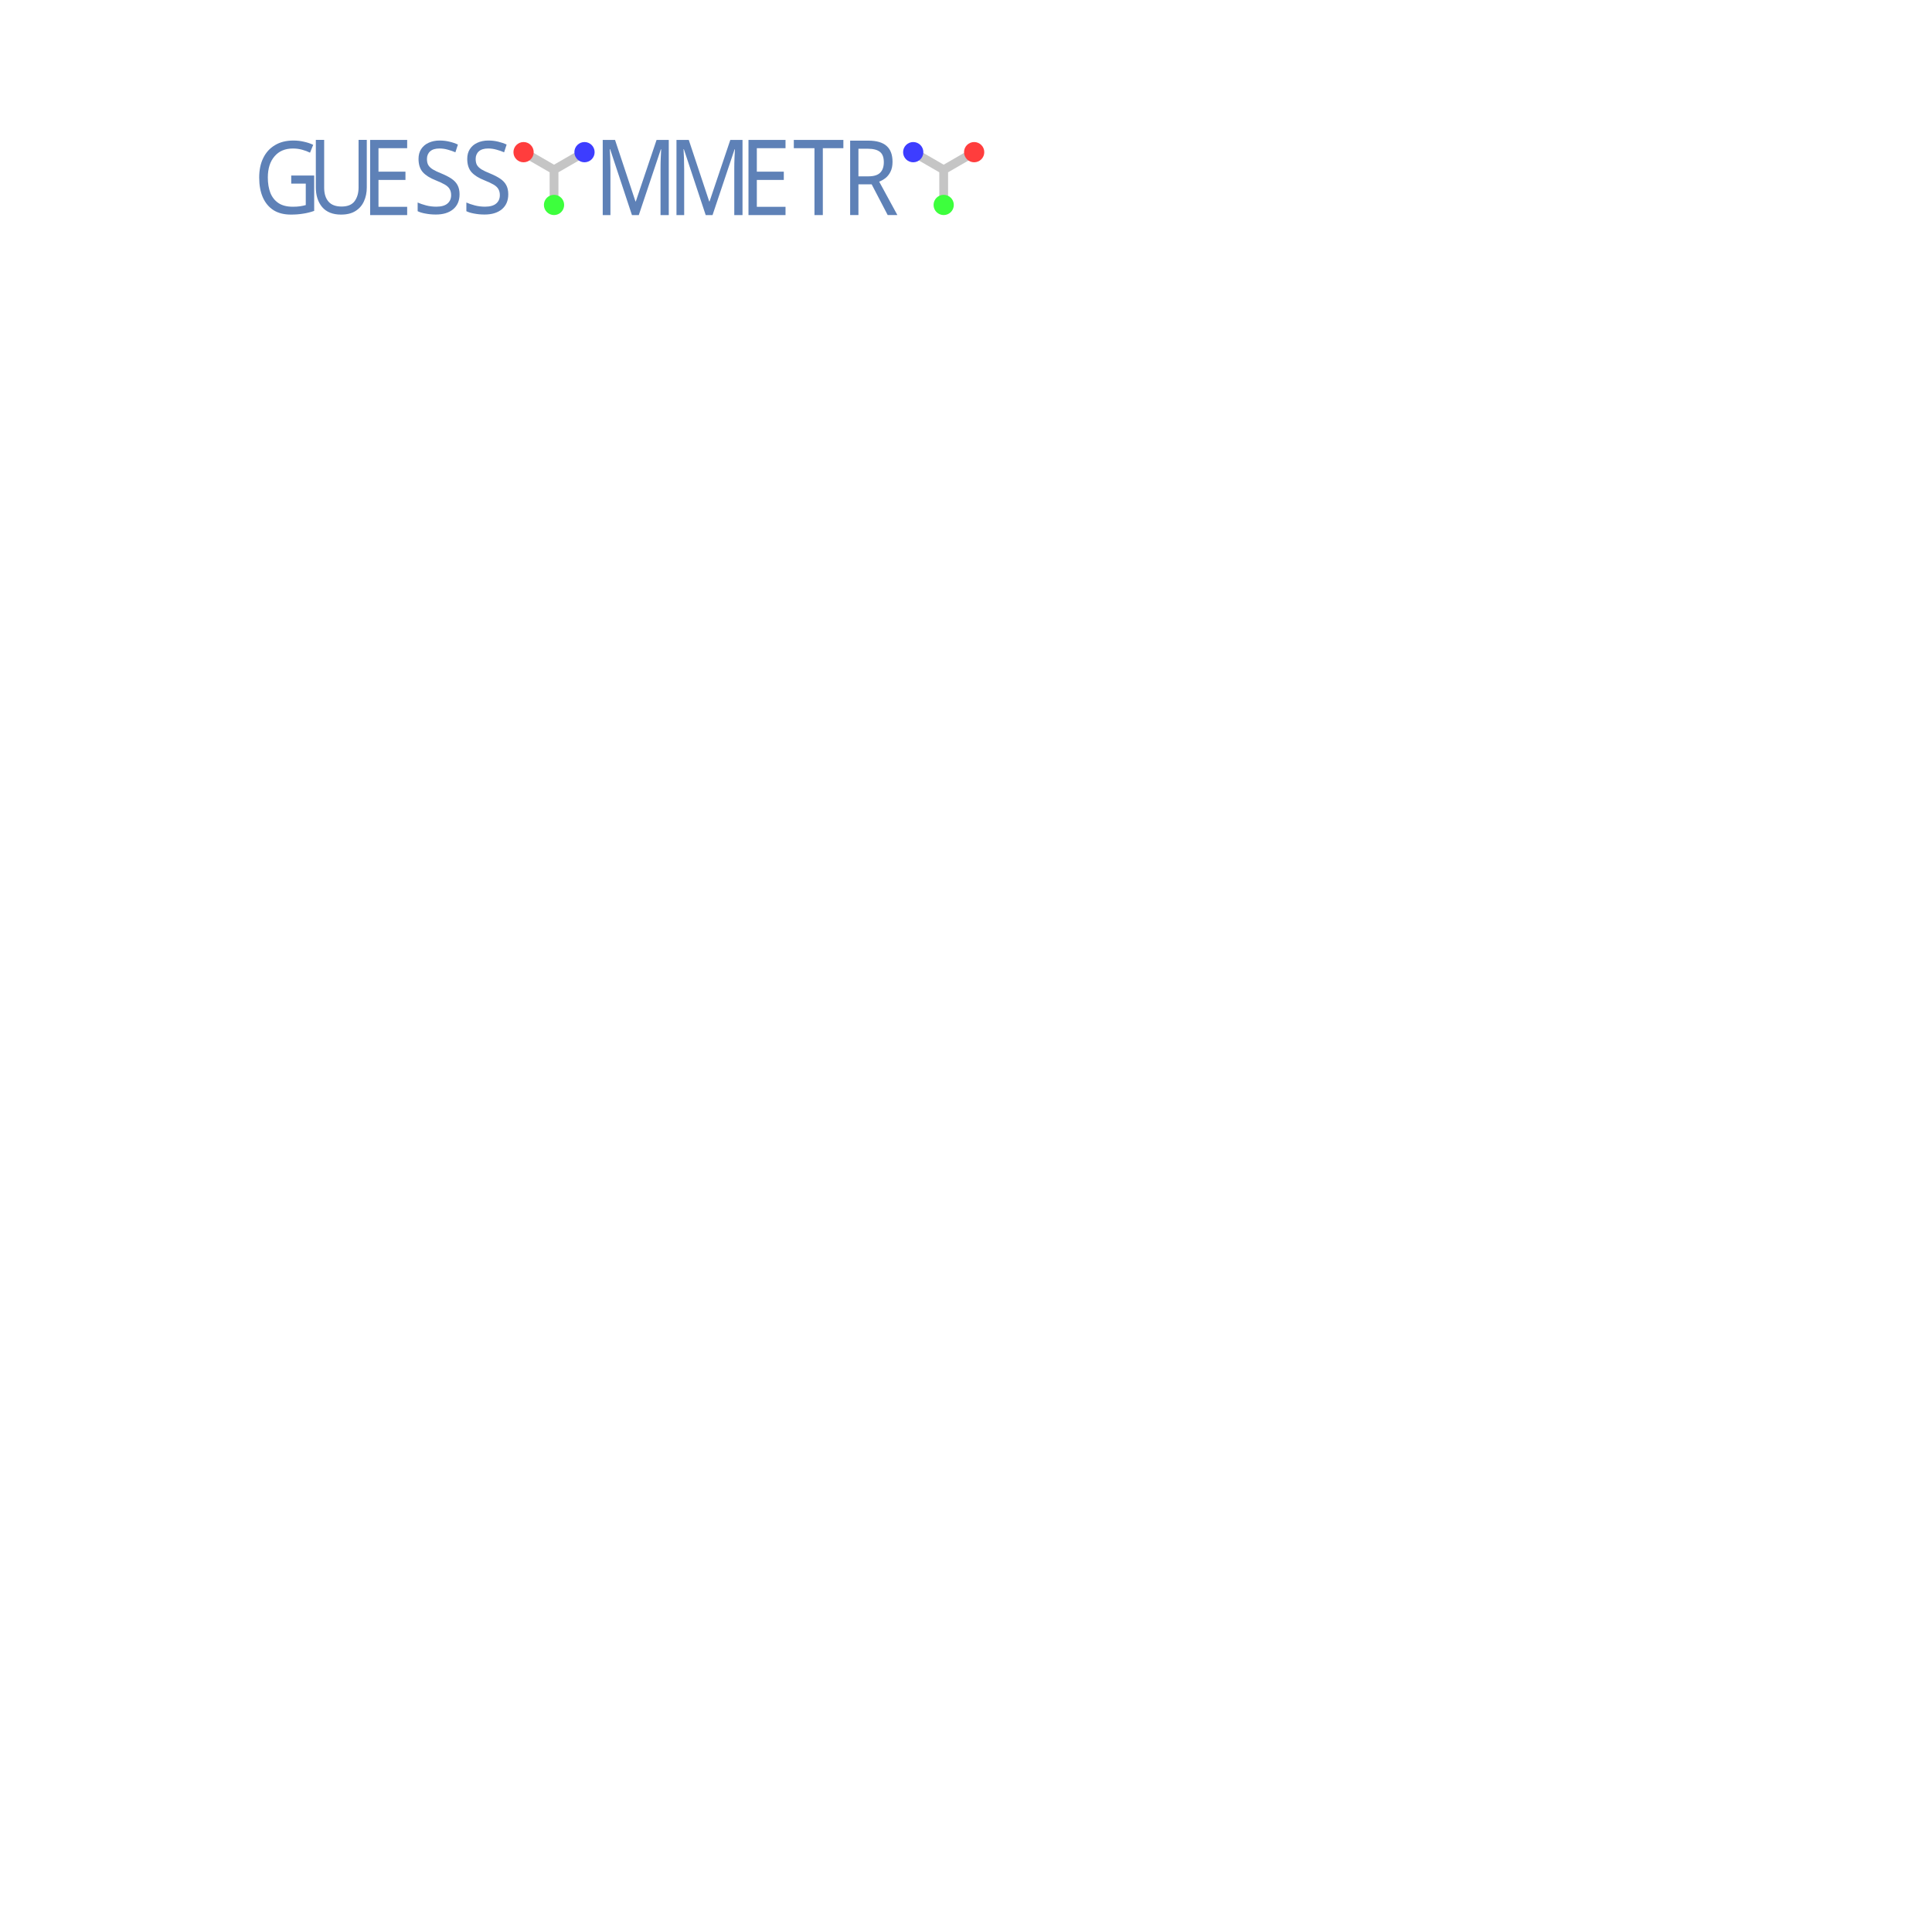
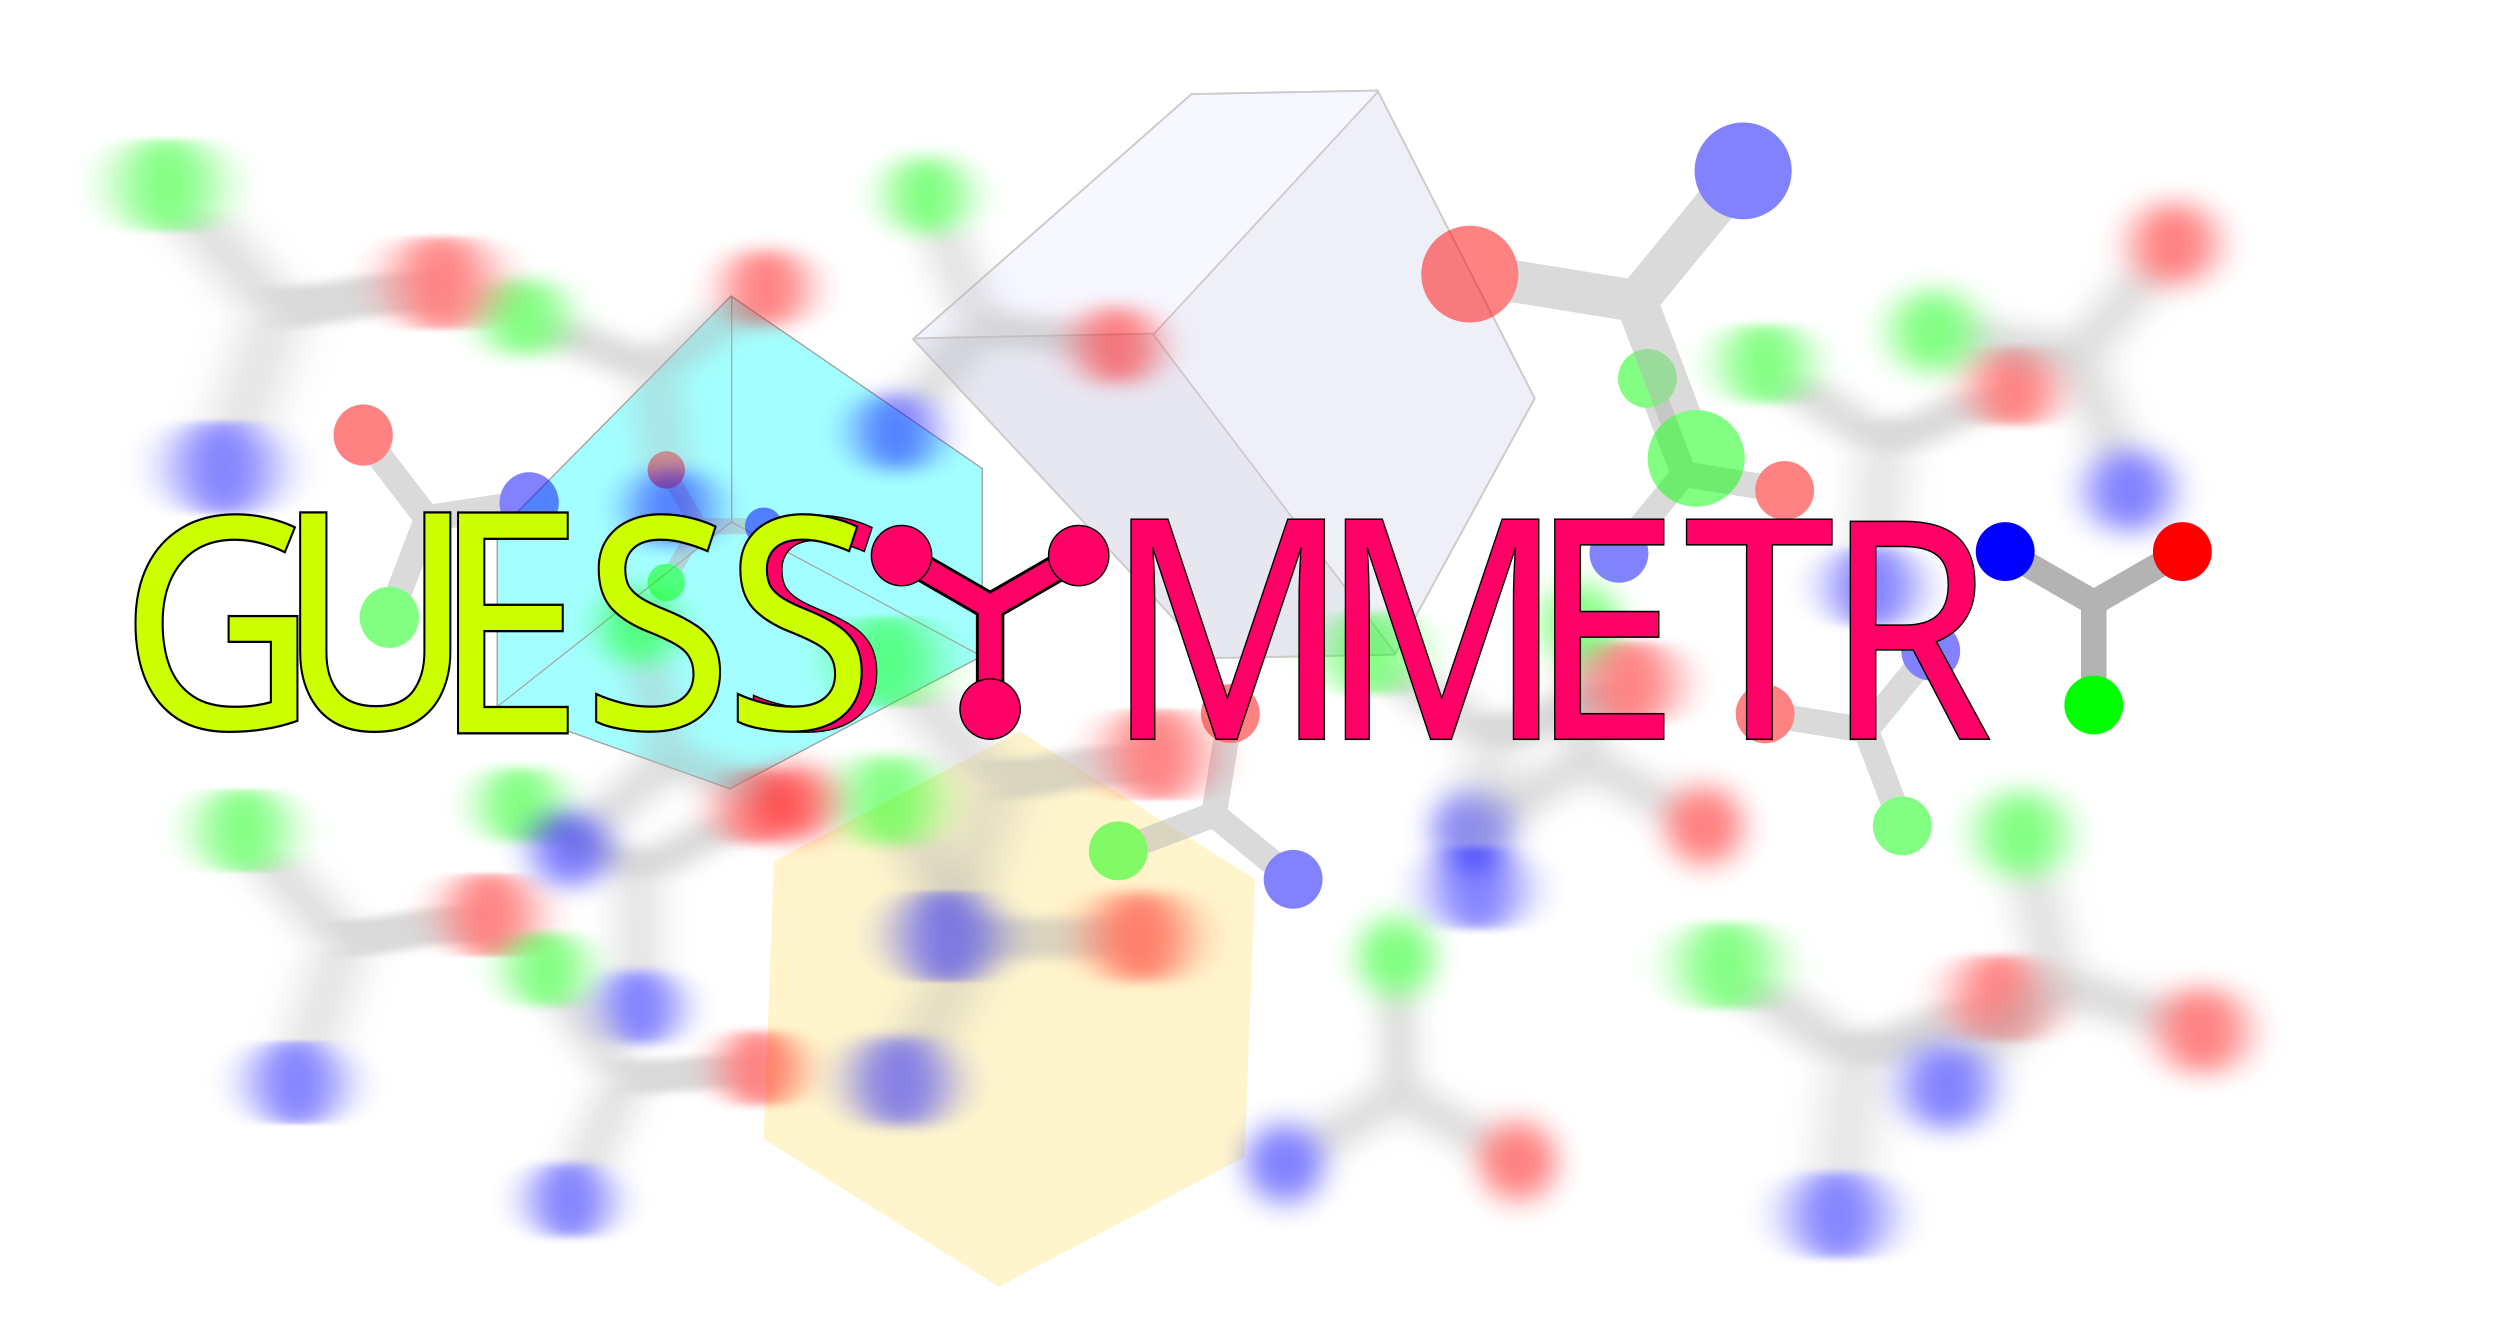
- <svg xmlns="http://www.w3.org/2000/svg" width="1000" height="1000" viewBox="0 0 264.583 264.583" version="1.1" id="svg1">
+ <svg xmlns="http://www.w3.org/2000/svg" xmlns:xlink="http://www.w3.org/1999/xlink" width="445.091" height="234.937" viewBox="0 0 117.764 62.161" version="1.1" id="svg1">
  <defs id="defs1">
-     </defs>
-   <g id="layer1">
-     <text style="font-size:13.254px;font-family:Ubuntu;-inkscape-font-specification:Ubuntu;opacity:0.76;fill:#2c5aa0;stroke-width:0.522;paint-order:markers stroke fill" x="36.23" y="28.037" id="text36" transform="scale(0.9582333,1.043587)">G</text>
-     <text style="font-size:13.393px;font-family:Ubuntu;-inkscape-font-specification:Ubuntu;opacity:0.76;fill:#2c5aa0;stroke-width:0.527;paint-order:markers stroke fill" x="44.412" y="27.727" id="text37" transform="scale(0.9482409,1.054584)">U</text>
-     <text style="font-size:13.537px;font-family:Ubuntu;-inkscape-font-specification:Ubuntu;opacity:0.76;fill:#2c5aa0;stroke-width:0.533;paint-order:markers stroke fill" x="52.72" y="27.63" id="text38" transform="scale(0.9381423,1.065936)">E</text>
-     <text style="font-size:13.244px;font-family:Ubuntu;-inkscape-font-specification:Ubuntu;opacity:0.76;fill:#2c5aa0;stroke-width:0.521;paint-order:markers stroke fill" x="58.975" y="28.043" id="text39" transform="scale(0.9588957,1.042866)">S</text>
-     <text style="font-size:13.244px;font-family:Ubuntu;-inkscape-font-specification:Ubuntu;opacity:0.76;fill:#2c5aa0;stroke-width:0.521;paint-order:markers stroke fill" x="65.933" y="28.043" id="text40" transform="scale(0.9588957,1.042866)">S</text>
-     <text style="font-size:13.537px;font-family:Ubuntu;-inkscape-font-specification:Ubuntu;opacity:0.76;fill:#2c5aa0;stroke-width:0.533;paint-order:markers stroke fill" x="86.672" y="27.63" id="text41" transform="scale(0.9381423,1.065936)">M</text>
-     <text style="font-size:13.537px;font-family:Ubuntu;-inkscape-font-specification:Ubuntu;opacity:0.76;fill:#2c5aa0;stroke-width:0.533;paint-order:markers stroke fill" x="97.439" y="27.63" id="text42" transform="scale(0.9381423,1.065936)">M</text>
-     <text style="font-size:13.537px;font-family:Ubuntu;-inkscape-font-specification:Ubuntu;opacity:0.76;fill:#2c5aa0;stroke-width:0.533;paint-order:markers stroke fill" x="107.95" y="27.63" id="text43" transform="scale(0.9381423,1.065936)">E</text>
-     <text style="font-size:13.537px;font-family:Ubuntu;-inkscape-font-specification:Ubuntu;opacity:0.76;fill:#2c5aa0;stroke-width:0.533;paint-order:markers stroke fill" x="115.739" y="27.63" id="text44" transform="scale(0.9381423,1.065936)">T</text>
-     <text style="font-size:13.47px;font-family:Ubuntu;-inkscape-font-specification:Ubuntu;opacity:0.76;fill:#2c5aa0;stroke-width:0.53;paint-order:markers stroke fill" x="122.168" y="27.77" id="text45" transform="scale(0.9428685,1.060593)">R</text>
-     <g id="g48" transform="matrix(-1.204536,0,0,1.204536,189.4316,5.991632)" style="opacity:0.76">
-       <path id="path46" style="color:#000000;fill:#b3b3b3;stroke-width:2.074;-inkscape-stroke:none" d="m 46.76,11.893 -0.5,0.866 3.214,1.856 v 3.711 h 1 v -3.711 l 3.214,-1.856 -0.5,-0.866 -3.214,1.856 z" />
-       <circle style="fill:#00ff00;fill-opacity:1;stroke:none;stroke-width:0.015;stroke-linecap:round;stroke-dasharray:none;paint-order:markers stroke fill" id="circle46" cx="49.974" cy="18.326" r="1.151" />
-       <circle style="fill:#0000ff;fill-opacity:1;stroke:none;stroke-width:0.015;stroke-linecap:round;stroke-dasharray:none;paint-order:markers stroke fill" id="circle47" cx="53.438" cy="12.326" r="1.151" />
-       <circle style="fill:#ff0000;fill-opacity:1;stroke:none;stroke-width:0.015;stroke-linecap:round;stroke-dasharray:none;paint-order:markers stroke fill" id="circle48" cx="46.51" cy="12.326" r="1.151" />
+     <filter style="color-interpolation-filters:sRGB" id="filter10" x="-8.403" y="-9.342" width="18.574" height="20.407">
+       <feGaussianBlur result="blur" in="SourceGraphic" stdDeviation="32.315" id="feGaussianBlur9" />
+       <feOffset result="offset" in="blur" dx="7.1" dy="6" id="feOffset9" />
+       <feComposite result="comp1" operator="in" in="flood" in2="offset" id="feComposite9" />
+       <feComposite result="comp2" operator="over" in="SourceGraphic" in2="comp1" id="feComposite10" />
+     </filter>
+     <filter style="color-interpolation-filters:sRGB" id="filter170" x="-0.11" y="-0.122" width="1.219" height="1.244">
+       <feGaussianBlur stdDeviation="0.422" id="feGaussianBlur170" />
+     </filter>
+   </defs>
+   <g id="layer1" transform="translate(-29.23337,5.333839)" style="display:inline">
+     <g id="g180" style="opacity:0.2;fill:#ffcc00;fill-opacity:1;stroke:#000000;stroke-width:0.172;paint-order:markers stroke fill;stop-color:#000000">
+       <path id="path186" style="fill:#e9e9ff;fill-rule:evenodd;stroke:#000000;stroke-width:0.172;stroke-linejoin:round" d="M 94.385,13.57 85.38,-0.856 94.095,-1.024 101.474,13.433 Z" points="85.38,-0.856 94.095,-1.024 101.474,13.433 94.385,13.57 " />
+       <path id="path181" style="fill:#353564;fill-rule:evenodd;stroke:#000000;stroke-width:0.172;stroke-linejoin:round" d="m 86.266,25.62 8.645,-0.166 6.562,-12.02 -7.088,0.137 z" points="94.911,25.453 101.474,13.433 94.385,13.57 86.266,25.62 " />
+       <path id="path182" style="fill:#4d4d9f;fill-rule:evenodd;stroke:#000000;stroke-width:0.172;stroke-linejoin:round" d="M 86.266,25.62 72.308,10.644 85.38,-0.856 94.385,13.57 Z" points="72.308,10.644 85.38,-0.856 94.385,13.57 86.266,25.62 " />
+       <path id="path185" style="fill:#afafde;fill-rule:evenodd;stroke:#000000;stroke-width:0.172;stroke-linejoin:round" d="M 94.911,25.453 83.501,10.428 94.095,-1.024 101.474,13.433 Z" points="83.501,10.428 94.095,-1.024 101.474,13.433 94.911,25.453 " />
+       <path id="path184" style="fill:#d7d7ff;fill-rule:evenodd;stroke:#000000;stroke-width:0.172;stroke-linejoin:round" d="M 72.308,10.644 83.501,10.428 94.095,-1.024 85.38,-0.856 Z" points="83.501,10.428 94.095,-1.024 85.38,-0.856 72.308,10.644 " />
+       <path id="path183" style="fill:#8686bf;fill-rule:evenodd;stroke:#000000;stroke-width:0.172;stroke-linejoin:round" d="M 86.266,25.62 72.308,10.644 83.501,10.428 94.911,25.453 Z" points="72.308,10.644 83.501,10.428 94.911,25.453 86.266,25.62 " />
    </g>
-     <g id="g13" transform="matrix(1.204536,0,0,1.204536,15.67807,5.991632)" style="opacity:0.76">
-       <path id="path10" style="color:#000000;fill:#b3b3b3;stroke-width:2.074;-inkscape-stroke:none" d="m 46.76,11.893 -0.5,0.866 3.214,1.856 v 3.711 h 1 v -3.711 l 3.214,-1.856 -0.5,-0.866 -3.214,1.856 z" />
-       <circle style="fill:#00ff00;fill-opacity:1;stroke:none;stroke-width:0.015;stroke-linecap:round;stroke-dasharray:none;paint-order:markers stroke fill" id="circle13" cx="49.974" cy="18.326" r="1.151" />
-       <circle style="fill:#0000ff;fill-opacity:1;stroke:none;stroke-width:0.015;stroke-linecap:round;stroke-dasharray:none;paint-order:markers stroke fill" id="circle12" cx="53.438" cy="12.326" r="1.151" />
-       <circle style="fill:#ff0000;fill-opacity:1;stroke:none;stroke-width:0.015;stroke-linecap:round;stroke-dasharray:none;paint-order:markers stroke fill" id="path12" cx="46.51" cy="12.326" r="1.151" />
+     <g id="g186" style="opacity:0.36;fill:#00ffff;fill-opacity:1;stroke:#000000;stroke-width:0.114;paint-order:markers stroke fill;stop-color:#000000">
+       <path id="path192" style="fill:#00ffff;fill-rule:evenodd;stroke:#000000;stroke-width:0.114;stroke-linejoin:round" d="m 63.61,24.751 11.86,-7.998 v 8.792 L 63.61,31.788 Z" points="75.47,16.753 75.47,25.545 63.61,31.788 63.61,24.751 " />
+       <path id="path187" style="fill:#00ffff;fill-rule:evenodd;stroke:#000000;stroke-width:0.114;stroke-linejoin:round" d="m 52.688,19.761 v 8.132 l 10.922,3.895 v -7.037 z" points="52.688,27.893 63.61,31.788 63.61,24.751 52.688,19.761 " />
+       <path id="path188" style="fill:#00ffff;fill-rule:evenodd;stroke:#000000;stroke-width:0.114;stroke-linejoin:round" d="M 52.688,19.761 63.673,8.65 75.47,16.753 63.61,24.751 Z" points="63.673,8.65 75.47,16.753 63.61,24.751 52.688,19.761 " />
+       <path id="path191" style="fill:#00ffff;fill-rule:evenodd;stroke:#000000;stroke-width:0.114;stroke-linejoin:round" d="M 52.688,27.893 63.673,19.22 75.47,25.545 63.61,31.788 Z" points="63.673,19.22 75.47,25.545 63.61,31.788 52.688,27.893 " />
+       <path id="path190" style="fill:#00ffff;fill-rule:evenodd;stroke:#000000;stroke-width:0.114;stroke-linejoin:round" d="M 63.673,8.65 V 19.22 l 11.797,6.325 v -8.792 z" points="63.673,19.22 75.47,25.545 75.47,16.753 63.673,8.65 " />
+       <path id="path189" style="fill:#00ffff;fill-rule:evenodd;stroke:#000000;stroke-width:0.114;stroke-linejoin:round" d="M 52.688,19.761 63.673,8.65 V 19.22 l -10.985,8.673 z" points="63.673,8.65 63.673,19.22 52.688,27.893 52.688,19.761 " />
+     </g>
+     <path style="opacity:0.2;fill:#ffcc00;fill-opacity:1;stroke-width:0.5;paint-order:markers stroke fill" id="path180" d="m 331.721,52.371 -39.006,22.52 -39.006,-22.52 0,-45.04 39.006,-22.52 39.006,22.52 z" transform="matrix(-0.1546086,0.2461596,-0.2461596,-0.1546086,129.3795,-25.24038)" />
+     <g id="g3" transform="matrix(0.6621376,0.3822853,-0.3822853,0.6621376,34.53554,-9.13776)" style="opacity:0.5">
+       <path id="path1" style="color:#000000;fill:#b3b3b3;stroke-width:2.074;-inkscape-stroke:none" d="m 46.76,11.893 -0.5,0.866 3.214,1.856 v 3.711 h 1 v -3.711 l 3.214,-1.856 -0.5,-0.866 -3.214,1.856 z" />
+       <circle style="fill:#00ff00;fill-opacity:1;stroke:none;stroke-width:0.015;stroke-linecap:round;stroke-dasharray:none;paint-order:markers stroke fill" id="circle1" cx="49.974" cy="18.326" r="1.151" />
+       <circle style="fill:#0000ff;fill-opacity:1;stroke:none;stroke-width:0.015;stroke-linecap:round;stroke-dasharray:none;paint-order:markers stroke fill" id="circle2" cx="53.438" cy="12.326" r="1.151" />
+       <circle style="fill:#ff0000;fill-opacity:1;stroke:none;stroke-width:0.015;stroke-linecap:round;stroke-dasharray:none;paint-order:markers stroke fill" id="circle3" cx="46.51" cy="12.326" r="1.151" />
+     </g>
+     <g id="g19" transform="matrix(0.4269728,1.126322,-1.126322,0.4269728,81.21393,-29.365)" style="opacity:0.49">
+       <path id="path16" style="color:#000000;fill:#b3b3b3;stroke-width:2.074;-inkscape-stroke:none" d="m 46.76,11.893 -0.5,0.866 3.214,1.856 v 3.711 h 1 v -3.711 l 3.214,-1.856 -0.5,-0.866 -3.214,1.856 z" />
+       <circle style="fill:#00ff00;fill-opacity:1;stroke:none;stroke-width:0.015;stroke-linecap:round;stroke-dasharray:none;paint-order:markers stroke fill" id="circle17" cx="49.974" cy="18.326" r="1.151" />
+       <circle style="fill:#0000ff;fill-opacity:1;stroke:none;stroke-width:0.015;stroke-linecap:round;stroke-dasharray:none;paint-order:markers stroke fill" id="circle18" cx="53.438" cy="12.326" r="1.151" />
+       <circle style="fill:#ff0000;fill-opacity:1;stroke:none;stroke-width:0.015;stroke-linecap:round;stroke-dasharray:none;paint-order:markers stroke fill" id="circle19" cx="46.51" cy="12.326" r="1.151" />
+     </g>
+     <g id="g22" transform="matrix(-1.126322,0.4269728,-0.4269728,-1.126322,170.9473,11.79743)" style="opacity:0.49">
+       <path id="path19" style="color:#000000;fill:#b3b3b3;stroke-width:2.074;-inkscape-stroke:none" d="m 46.76,11.893 -0.5,0.866 3.214,1.856 v 3.711 h 1 v -3.711 l 3.214,-1.856 -0.5,-0.866 -3.214,1.856 z" />
+       <circle style="fill:#00ff00;fill-opacity:1;stroke:none;stroke-width:0.015;stroke-linecap:round;stroke-dasharray:none;paint-order:markers stroke fill" id="circle20" cx="49.974" cy="18.326" r="1.151" />
+       <circle style="fill:#0000ff;fill-opacity:1;stroke:none;stroke-width:0.015;stroke-linecap:round;stroke-dasharray:none;paint-order:markers stroke fill" id="circle21" cx="53.438" cy="12.326" r="1.151" />
+       <circle style="fill:#ff0000;fill-opacity:1;stroke:none;stroke-width:0.015;stroke-linecap:round;stroke-dasharray:none;paint-order:markers stroke fill" id="circle22" cx="46.51" cy="12.326" r="1.151" />
+     </g>
+     <g id="g28" transform="matrix(1.126322,-0.4269728,0.4269728,1.126322,54.73123,34.2674)" style="opacity:0.49">
+       <path id="path25" style="color:#000000;fill:#b3b3b3;stroke-width:2.074;-inkscape-stroke:none" d="m 46.76,11.893 -0.5,0.866 3.214,1.856 v 3.711 h 1 v -3.711 l 3.214,-1.856 -0.5,-0.866 -3.214,1.856 z" />
+       <circle style="fill:#00ff00;fill-opacity:1;stroke:none;stroke-width:0.015;stroke-linecap:round;stroke-dasharray:none;paint-order:markers stroke fill" id="circle26" cx="49.974" cy="18.326" r="1.151" />
+       <circle style="fill:#0000ff;fill-opacity:1;stroke:none;stroke-width:0.015;stroke-linecap:round;stroke-dasharray:none;paint-order:markers stroke fill" id="circle27" cx="53.438" cy="12.326" r="1.151" />
+       <circle style="fill:#ff0000;fill-opacity:1;stroke:none;stroke-width:0.015;stroke-linecap:round;stroke-dasharray:none;paint-order:markers stroke fill" id="circle28" cx="46.51" cy="12.326" r="1.151" />
+     </g>
+     <g id="g31" transform="matrix(-1.31513,1.139095,-1.177018,-1.32011,127.9951,1.059991)" style="opacity:0.49;mix-blend-mode:normal;filter:url(#filter170)">
+       <path id="path28" style="color:#000000;fill:#b3b3b3;stroke-width:2.074;-inkscape-stroke:none" d="m 46.76,11.893 -0.5,0.866 3.214,1.856 v 3.711 h 1 v -3.711 l 3.214,-1.856 -0.5,-0.866 -3.214,1.856 z" />
+       <circle style="fill:#00ff00;fill-opacity:1;stroke:none;stroke-width:0.015;stroke-linecap:round;stroke-dasharray:none;paint-order:markers stroke fill" id="circle29" cx="49.974" cy="18.326" r="1.151" />
+       <circle style="fill:#0000ff;fill-opacity:1;stroke:none;stroke-width:0.015;stroke-linecap:round;stroke-dasharray:none;paint-order:markers stroke fill" id="circle30" cx="53.438" cy="12.326" r="1.151" />
+       <circle style="fill:#ff0000;fill-opacity:1;stroke:none;stroke-width:0.015;stroke-linecap:round;stroke-dasharray:none;paint-order:markers stroke fill" id="circle31" cx="46.51" cy="12.326" r="1.151" />
+     </g>
+     <g id="g9" transform="matrix(1.128469,0.4606951,-0.4461601,1.165232,-0.6447372,-20.63079)" style="opacity:0.49">
+       <path id="path7" style="color:#000000;fill:#b3b3b3;stroke-width:2.074;-inkscape-stroke:none" d="m 46.76,11.893 -0.5,0.866 3.214,1.856 v 3.711 h 1 v -3.711 l 3.214,-1.856 -0.5,-0.866 -3.214,1.856 z" />
+       <circle style="fill:#00ff00;fill-opacity:1;stroke:none;stroke-width:0.015;stroke-linecap:round;stroke-dasharray:none;paint-order:markers stroke fill" id="circle7" cx="49.974" cy="18.326" r="1.151" />
+       <circle style="fill:#0000ff;fill-opacity:1;stroke:none;stroke-width:0.015;stroke-linecap:round;stroke-dasharray:none;paint-order:markers stroke fill" id="circle8" cx="53.438" cy="12.326" r="1.151" />
+       <circle style="fill:#ff0000;fill-opacity:1;stroke:none;stroke-width:0.015;stroke-linecap:round;stroke-dasharray:none;paint-order:markers stroke fill" id="circle9" cx="46.51" cy="12.326" r="1.151" />
+     </g>
+     <g id="g25" transform="matrix(1.85835,-0.7020006,0.7044745,1.851824,3.355295,17.40376)" style="opacity:0.49">
+       <path id="path22" style="color:#000000;fill:#b3b3b3;stroke-width:2.074;-inkscape-stroke:none" d="m 46.76,11.893 -0.5,0.866 3.214,1.856 v 3.711 h 1 v -3.711 l 3.214,-1.856 -0.5,-0.866 -3.214,1.856 z" />
+       <circle style="fill:#00ff00;fill-opacity:1;stroke:none;stroke-width:0.015;stroke-linecap:round;stroke-dasharray:none;paint-order:markers stroke fill" id="circle23" cx="49.974" cy="18.326" r="1.151" />
+       <circle style="fill:#0000ff;fill-opacity:1;stroke:none;stroke-width:0.015;stroke-linecap:round;stroke-dasharray:none;paint-order:markers stroke fill" id="circle24" cx="53.438" cy="12.326" r="1.151" />
+       <circle style="fill:#ff0000;fill-opacity:1;stroke:none;stroke-width:0.015;stroke-linecap:round;stroke-dasharray:none;paint-order:markers stroke fill" id="circle25" cx="46.51" cy="12.326" r="1.151" />
+     </g>
+     <use id="use82" xlink:href="#g31" transform="matrix(0.864457,-0.2876149,0.2876149,0.864457,8.830376,15.07409)" />
+     <use id="use154" xlink:href="#g31" transform="matrix(1.036382,-0.2229985,0.2229985,1.036382,60.85862,14.21175)" />
+     <use id="use155" xlink:href="#g31" transform="matrix(0.694296,0.5885999,-0.5885999,0.694296,86.63503,-7.662868)" />
+     <use id="use156" xlink:href="#g31" transform="matrix(1.076931,0.1853961,-0.1853961,1.076931,33.59119,-11.57859)" />
+     <use id="use157" xlink:href="#g31" transform="matrix(1.089263,0.00341739,-0.00341739,1.089263,26.86053,-11.10704)" />
+     <use id="use158" xlink:href="#g31" transform="matrix(0.8735602,0.3084552,-0.3084552,0.8735602,47.78141,-38.19791)" />
+     <use id="use159" xlink:href="#g31" transform="matrix(0.8419245,-0.407206,0.407206,0.8419245,5.899896,-2.267133)" />
+     <use id="use160" xlink:href="#g31" transform="matrix(1.117718,0.01349621,-0.01349621,1.117718,-7.915563,-34.92607)" />
+     <use id="use161" xlink:href="#g31" transform="matrix(0.8963535,0.09470467,-0.09470467,0.8963535,21.67859,6.177557)" />
+     <use id="use162" xlink:href="#g31" transform="matrix(0.69932,0.5790262,-0.5790262,0.69932,94.78721,-23.15144)" />
+     <use id="use163" xlink:href="#g31" transform="matrix(0.933572,-0.2297594,0.2297594,0.933572,66.61432,-10.39368)" />
+     <use id="use164" xlink:href="#g31" transform="matrix(0.8979008,0.4888907,-0.4888907,0.8979008,104.4569,-16.28133)" />
+     <use id="use165" xlink:href="#g31" transform="matrix(0.762461,-0.6153981,0.6153981,0.762461,68.49513,9.553994)" />
+     <use id="use169" xlink:href="#g31" transform="matrix(0.9793547,-0.2138888,0.2138888,0.9793547,46.73057,1.030581)" />
+     <use id="use170" xlink:href="#g31" transform="matrix(0.7894346,0.4414004,-0.4414004,0.7894346,42.11957,-20.47338)" />
+     <g id="g195" transform="matrix(-1.204536,0,0,1.204536,188.0579,5.801197)" style="opacity:1">
+       <path id="path193" style="color:#000000;fill:#b3b3b3;stroke-width:2.074;-inkscape-stroke:none" d="m 46.76,11.893 -0.5,0.866 3.214,1.856 v 3.711 h 1 v -3.711 l 3.214,-1.856 -0.5,-0.866 -3.214,1.856 z" />
+       <circle style="fill:#00ff00;fill-opacity:1;stroke:none;stroke-width:0.015;stroke-linecap:round;stroke-dasharray:none;paint-order:markers stroke fill" id="circle193" cx="49.974" cy="18.326" r="1.151" />
+       <circle style="fill:#0000ff;fill-opacity:1;stroke:none;stroke-width:0.015;stroke-linecap:round;stroke-dasharray:none;paint-order:markers stroke fill" id="circle194" cx="53.438" cy="12.326" r="1.151" />
+       <circle style="fill:#ff0000;fill-opacity:1;stroke:none;stroke-width:0.015;stroke-linecap:round;stroke-dasharray:none;paint-order:markers stroke fill" id="circle195" cx="46.51" cy="12.326" r="1.151" />
+     </g>
+     <g id="g6" style="fill:#ff0066;stroke:#000000;stroke-width:0.136">
+       <g id="g173" transform="matrix(-1.204536,0,0,1.204536,136.0689,5.99165)" style="opacity:1;fill:#ff0066;stroke:#000000;stroke-width:0.113">
+         <path id="path171" style="color:#000000;fill:#ff0066;stroke-width:0.113;-inkscape-stroke:none;stroke:#000000" d="m 46.76,11.893 -0.5,0.866 3.214,1.856 v 3.711 h 1 v -3.711 l 3.214,-1.856 -0.5,-0.866 -3.214,1.856 z" />
+         <circle style="fill:#ff0066;fill-opacity:1;stroke:#000000;stroke-width:0.113;stroke-linecap:round;stroke-dasharray:none;paint-order:markers stroke fill" id="circle171" cx="49.974" cy="18.326" r="1.151" />
+         <circle style="fill:#ff0066;fill-opacity:1;stroke:#000000;stroke-width:0.113;stroke-linecap:round;stroke-dasharray:none;paint-order:markers stroke fill" id="circle172" cx="53.438" cy="12.326" r="1.151" />
+         <circle style="fill:#ff0066;fill-opacity:1;stroke:#000000;stroke-width:0.113;stroke-linecap:round;stroke-dasharray:none;paint-order:markers stroke fill" id="circle173" cx="46.51" cy="12.326" r="1.151" />
+       </g>
+       <text style="font-size:13.244px;font-family:Ubuntu;-inkscape-font-specification:Ubuntu;fill:#ff0066;fill-opacity:1;stroke-width:0.136;paint-order:markers stroke fill;stroke:#000000" x="66.865" y="27.794" id="text40" transform="scale(0.9588957,1.042866)">S</text>
+       <g id="g196" style="fill:#ff0066;stroke:#000000;stroke-width:0.136">
+         <text style="font-size:13.537px;font-family:Ubuntu;-inkscape-font-specification:Ubuntu;opacity:1;mix-blend-mode:normal;fill:#ff0066;fill-opacity:1;stroke-width:0.136;paint-order:markers stroke fill;stroke:#000000" x="107.95" y="27.63" id="text43" transform="scale(0.9381423,1.065936)">E</text>
+         <text style="font-size:13.537px;font-family:Ubuntu;-inkscape-font-specification:Ubuntu;opacity:1;mix-blend-mode:normal;fill:#ff0066;fill-opacity:1;stroke-width:0.136;paint-order:markers stroke fill;stroke:#000000" x="115.739" y="27.63" id="text44" transform="scale(0.9381423,1.065936)">T</text>
+         <text style="font-size:13.47px;font-family:Ubuntu;-inkscape-font-specification:Ubuntu;opacity:1;mix-blend-mode:normal;fill:#ff0066;fill-opacity:1;stroke-width:0.136;paint-order:markers stroke fill;stroke:#000000" x="122.168" y="27.77" id="text45" transform="scale(0.9428685,1.060593)">R</text>
+         <text style="font-size:13.537px;font-family:Ubuntu;-inkscape-font-specification:Ubuntu;opacity:1;mix-blend-mode:normal;fill:#ff0066;fill-opacity:1;stroke-width:0.136;paint-order:markers stroke fill;stroke:#000000" x="86.672" y="27.63" id="text41" transform="scale(0.9381423,1.065936)">M</text>
+         <text style="font-size:13.537px;font-family:Ubuntu;-inkscape-font-specification:Ubuntu;opacity:1;mix-blend-mode:normal;fill:#ff0066;fill-opacity:1;stroke-width:0.136;paint-order:markers stroke fill;stroke:#000000" x="97.439" y="27.63" id="text42" transform="scale(0.9381423,1.065936)">M</text>
+       </g>
+     </g>
+     <g id="g5" style="fill:#ccff00;stroke:#000000;stroke-width:0.203" transform="translate(0.1679211,-0.2990277)">
+       <text style="font-size:13.254px;font-family:Ubuntu;-inkscape-font-specification:Ubuntu;opacity:1;fill:#ccff00;fill-opacity:1;stroke-width:0.203;paint-order:markers stroke fill;stroke:#000000" x="36.23" y="28.037" id="text1" transform="scale(0.9582333,1.043587)">G</text>
+       <text style="font-size:13.393px;font-family:Ubuntu;-inkscape-font-specification:Ubuntu;opacity:1;fill:#ccff00;fill-opacity:1;stroke-width:0.203;paint-order:markers stroke fill;stroke:#000000" x="44.412" y="27.727" id="text2" transform="scale(0.9482409,1.054584)">U</text>
+       <text style="font-size:13.537px;font-family:Ubuntu;-inkscape-font-specification:Ubuntu;opacity:1;fill:#ccff00;fill-opacity:1;stroke-width:0.203;paint-order:markers stroke fill;stroke:#000000" x="52.72" y="27.63" id="text3" transform="scale(0.9381423,1.065936)">E</text>
+       <text style="font-size:13.244px;font-family:Ubuntu;-inkscape-font-specification:Ubuntu;opacity:1;fill:#ccff00;fill-opacity:1;stroke-width:0.203;paint-order:markers stroke fill;stroke:#000000" x="58.975" y="28.043" id="text4" transform="scale(0.9588957,1.042866)">S</text>
+       <text style="font-size:13.244px;font-family:Ubuntu;-inkscape-font-specification:Ubuntu;opacity:1;fill:#ccff00;fill-opacity:1;stroke-width:0.203;paint-order:markers stroke fill;stroke:#000000" x="65.933" y="28.043" id="text5" transform="scale(0.9588957,1.042866)">S</text>
    </g>
  </g>
</svg>
